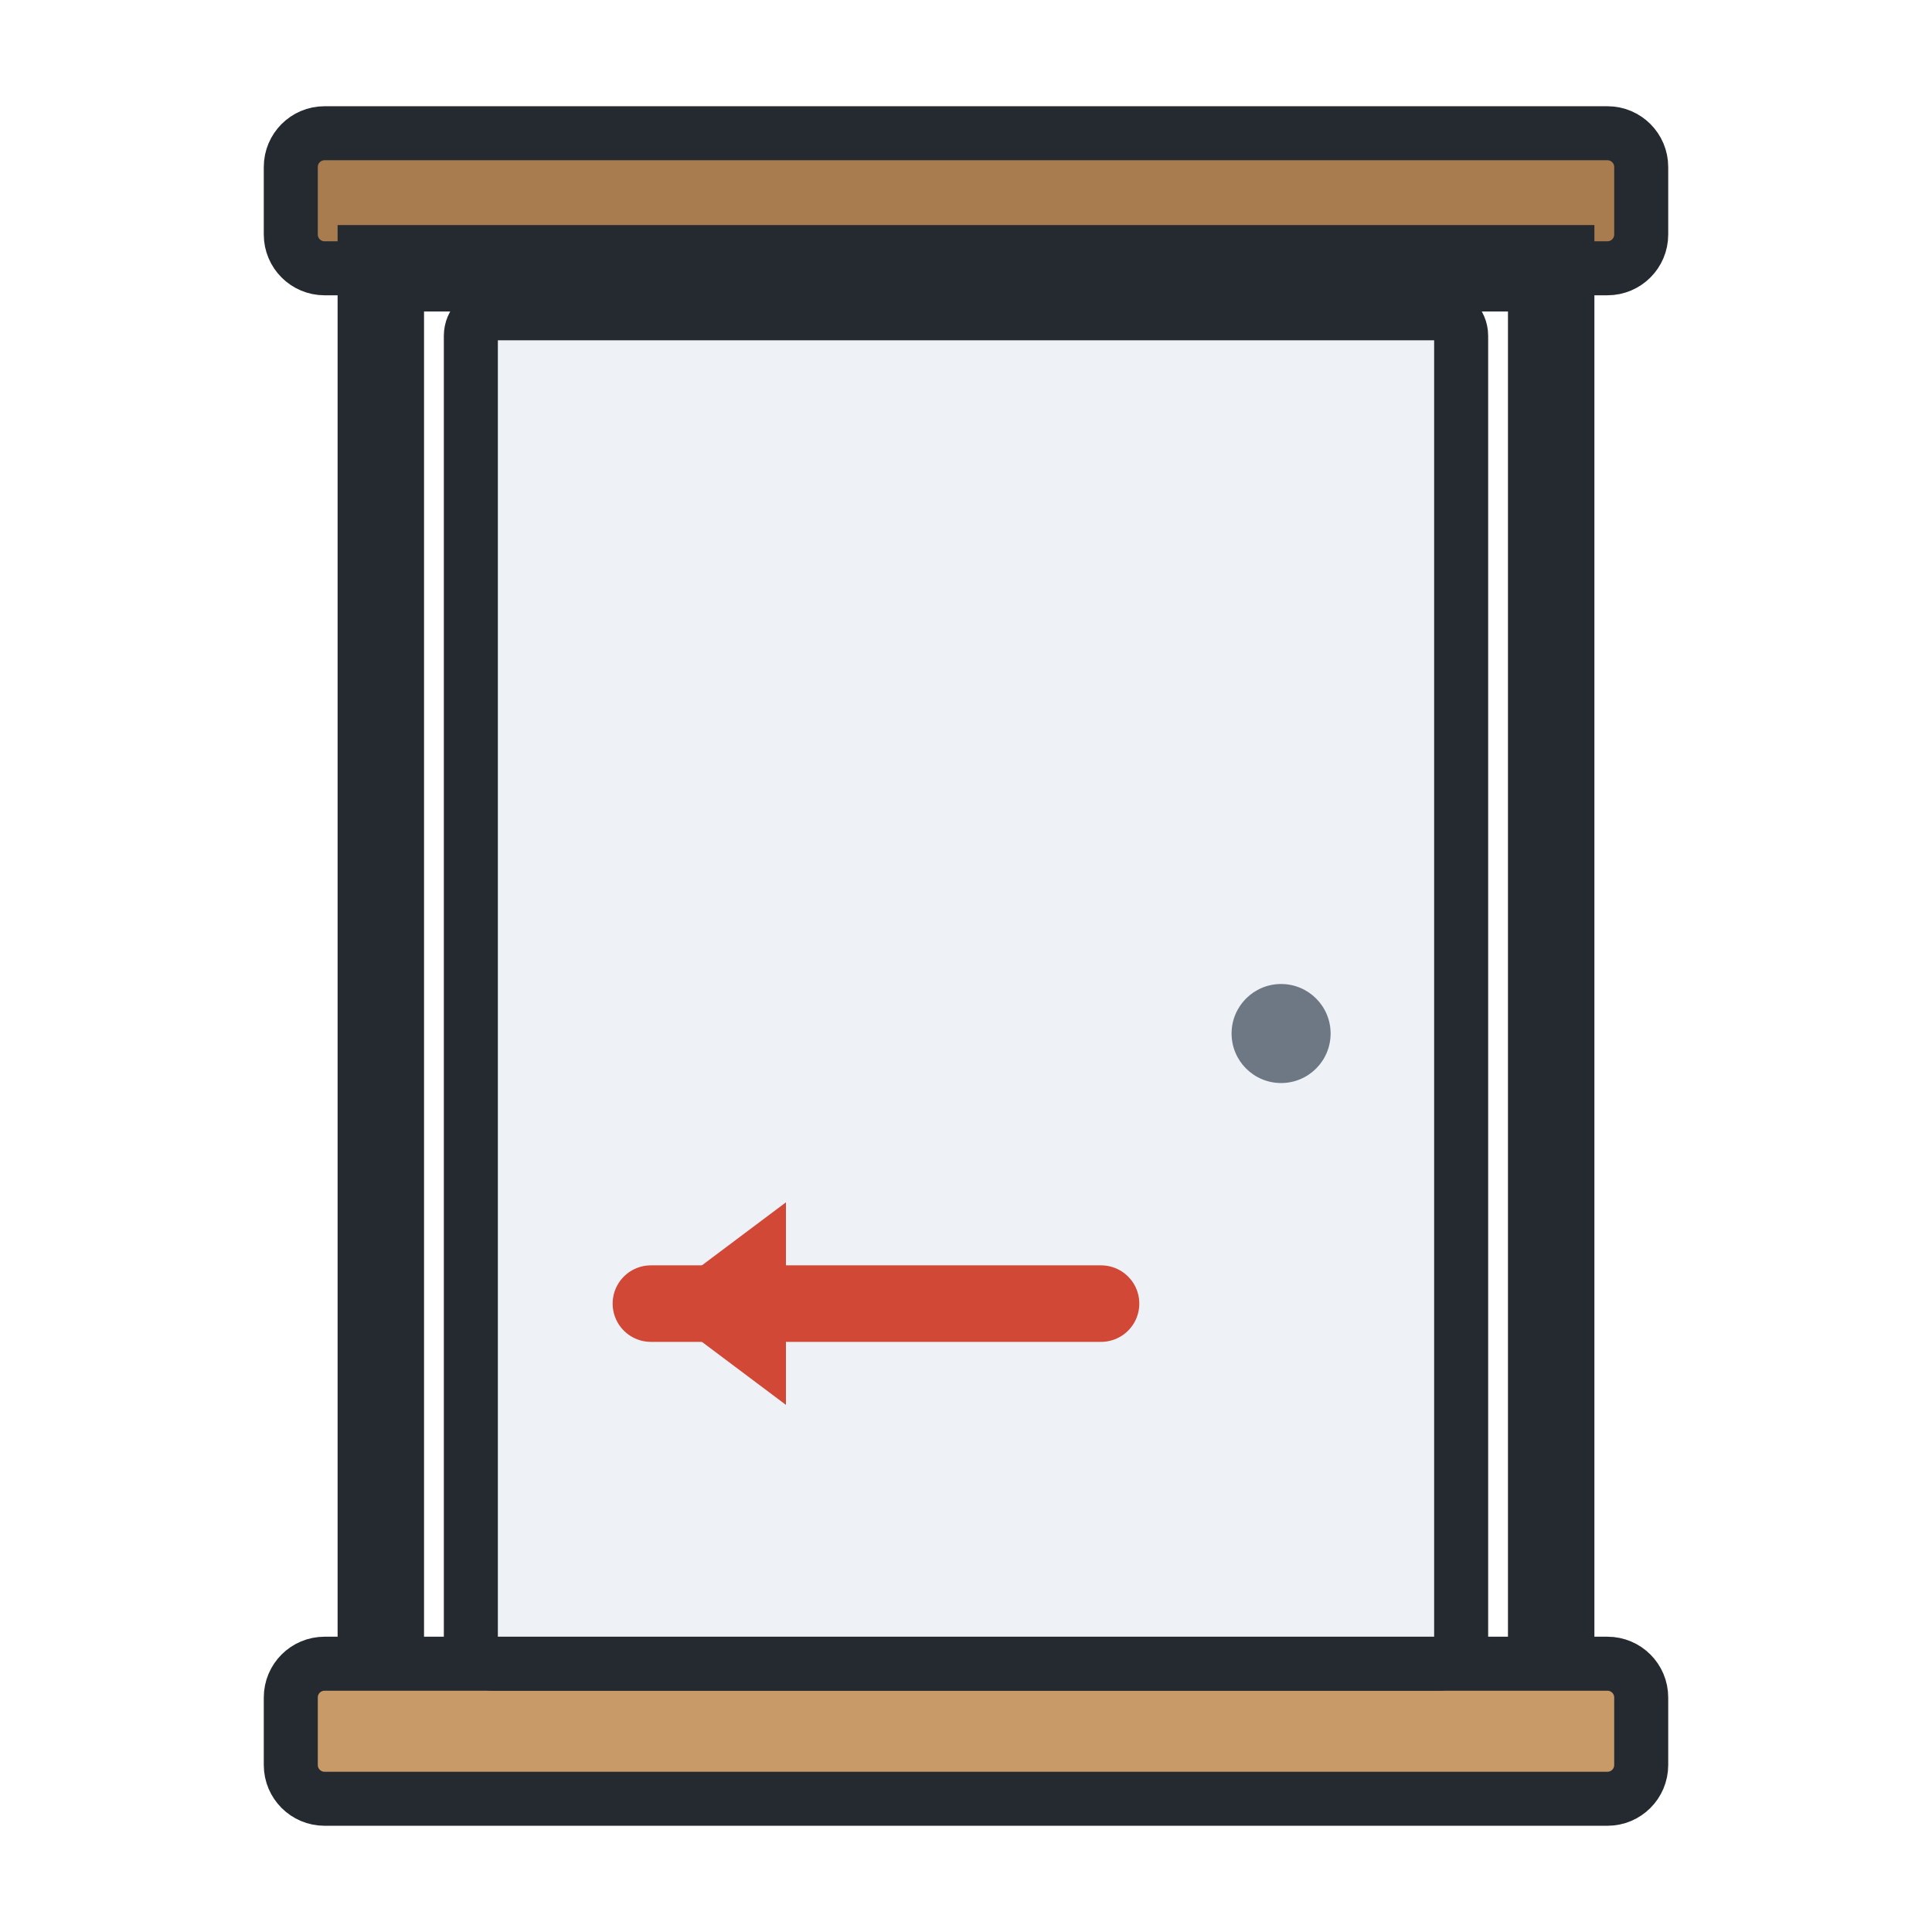
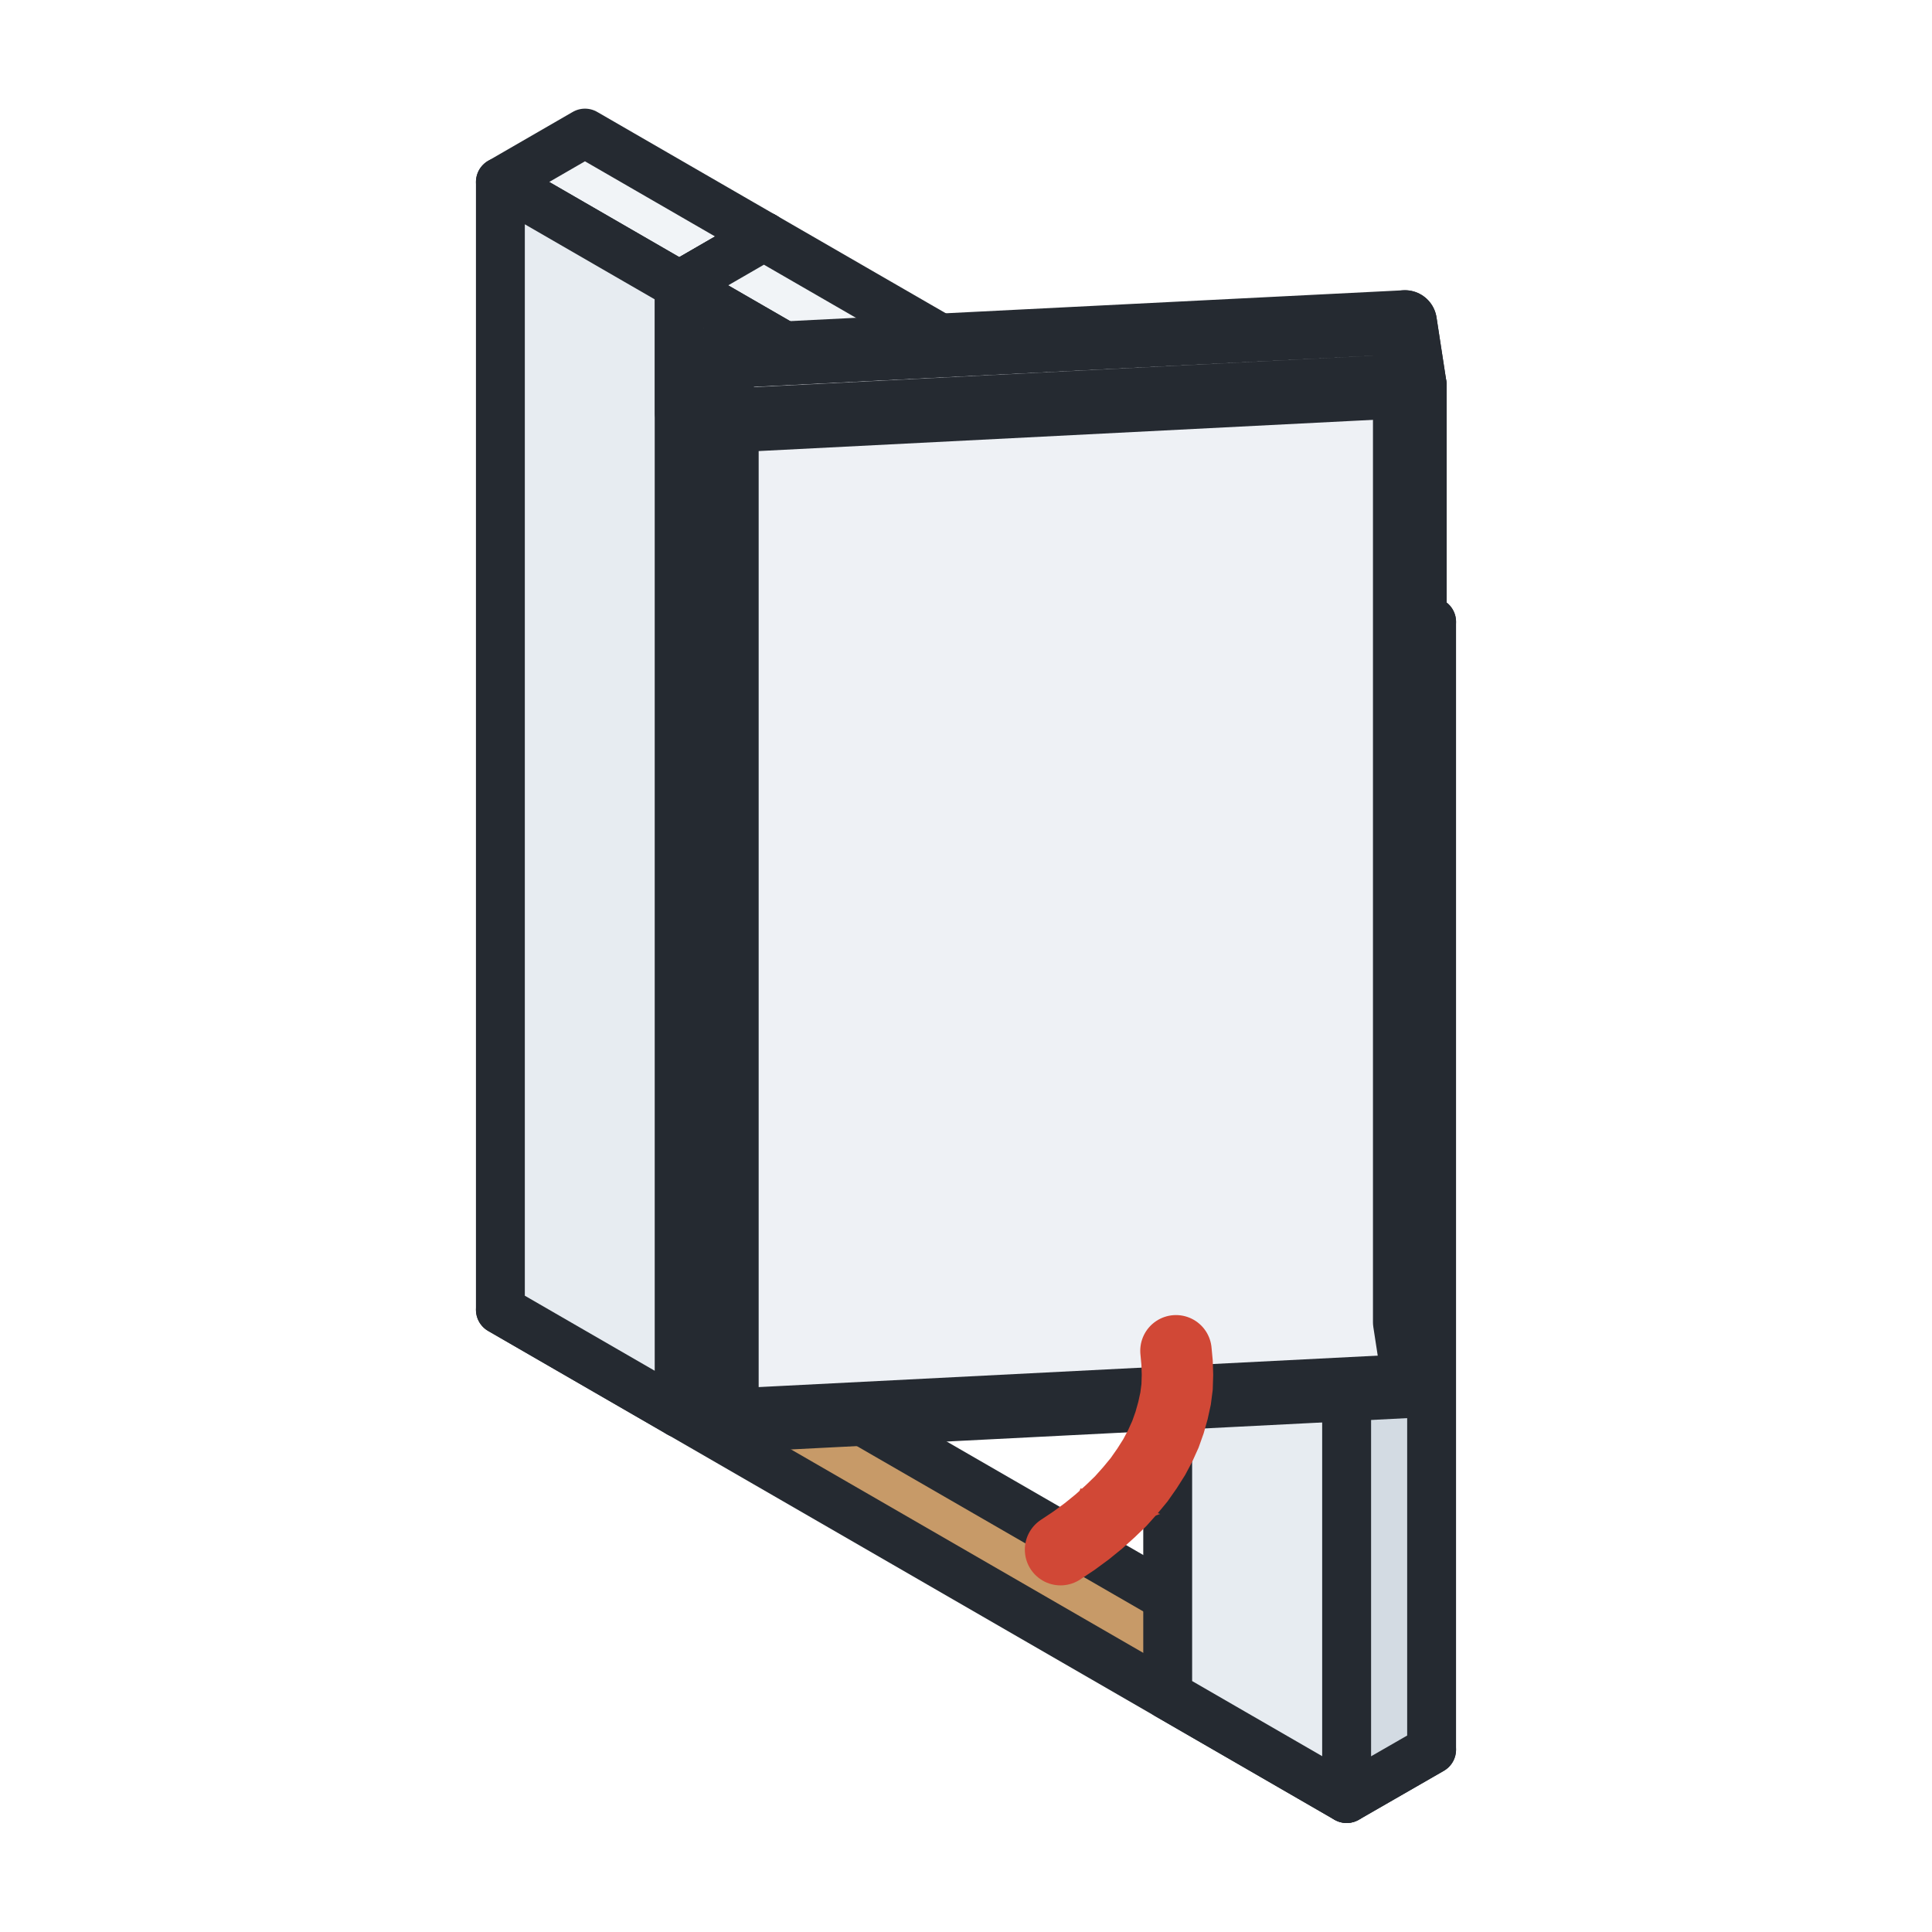
- <svg xmlns="http://www.w3.org/2000/svg" viewBox="-42.92 -43.92 85.84 85.84">
-   <rect x="-30" y="-38" width="60" height="6" rx="1.5" fill="#A87C4E" stroke="#252A31" stroke-width="2.4" />
-   <path d="M -26 32 L -26 -32 L 26 -32 L 26 32" fill="none" stroke="#252A31" stroke-width="3.84" stroke-linecap="square" />
-   <rect x="-30" y="30" width="60" height="6" rx="1.5" fill="#C79A68" stroke="#252A31" stroke-width="2.4" />
-   <rect x="-22" y="-30" width="44" height="60" rx="1" fill="#EEF1F5" stroke="#252A31" stroke-width="2.4" />
-   <circle cx="14" cy="2" r="2.2" fill="#6E7884" />
-   <path d="M 6 14 L -14 14" stroke="#D14836" stroke-width="3.4" stroke-linecap="round" />
-   <path d="M -14 14 L -8 9.5 L -8 18.5 Z" fill="#D14836" />
+ <svg xmlns="http://www.w3.org/2000/svg" viewBox="-15.56 -33.54 51.39 51.39">
+   <polygon points="0.00,0.00 22.52,13.00 20.26,14.30 -2.25,1.30" fill="#C79A68" stroke="#252A31" stroke-width="1.3" stroke-linejoin="round" />
+   <polygon points="-2.25,-28.70 2.51,-25.95 4.76,-27.25 0.00,-30.00" fill="#F1F4F7" stroke="#252A31" stroke-width="1.3" stroke-linejoin="round" />
+   <polygon points="-2.25,1.30 2.51,4.05 2.51,-25.95 -2.25,-28.70" fill="#E7ECF1" stroke="#252A31" stroke-width="1.3" stroke-linejoin="round" />
+   <polygon points="2.51,4.05 4.76,2.75 4.76,-27.25 2.51,-25.95" fill="#D3DBE3" stroke="#252A31" stroke-width="1.3" stroke-linejoin="round" />
+   <polygon points="15.50,-18.45 20.26,-15.70 22.52,-17.00 17.75,-19.75" fill="#F1F4F7" stroke="#252A31" stroke-width="1.3" stroke-linejoin="round" />
+   <polygon points="15.50,11.55 20.26,14.30 20.26,-15.70 15.50,-18.45" fill="#E7ECF1" stroke="#252A31" stroke-width="1.3" stroke-linejoin="round" />
+   <polygon points="20.26,14.30 22.52,13.00 22.52,-17.00 20.26,-15.70" fill="#D3DBE3" stroke="#252A31" stroke-width="1.3" stroke-linejoin="round" />
+   <polygon points="2.51,-25.95 15.50,-18.45 17.75,-19.75 4.76,-27.25" fill="#F1F4F7" stroke="#252A31" stroke-width="1.3" stroke-linejoin="round" />
+   <polygon points="2.51,-22.55 15.50,-15.05 15.50,-18.45 2.51,-25.95" fill="#E7ECF1" stroke="#252A31" stroke-width="1.3" stroke-linejoin="round" />
+   <polygon points="15.50,-15.05 17.75,-16.35 17.75,-19.75 15.50,-18.45" fill="#D3DBE3" stroke="#252A31" stroke-width="1.3" stroke-linejoin="round" />
+   <polygon points="3.77,-22.35 22.07,-23.28 21.81,-24.97 3.51,-24.05" fill="#EEF1F5" stroke="#252A31" stroke-width="1.7" stroke-linejoin="round" />
+   <polygon points="3.77,4.25 22.07,3.32 22.07,-23.28 3.77,-22.35" fill="#EEF1F5" stroke="#252A31" stroke-width="1.7" stroke-linejoin="round" />
+   <polygon points="22.07,3.32 21.81,1.63 21.81,-24.97 22.07,-23.28" fill="#CBD3DC" stroke="#252A31" stroke-width="1.7" stroke-linejoin="round" />
+   <path d="M 15.72 2.39 L 15.75 2.71 L 15.76 3.03 L 15.75 3.35 L 15.71 3.66 L 15.64 3.98 L 15.55 4.30 L 15.44 4.61 L 15.30 4.92 L 15.14 5.22 L 14.95 5.52 L 14.74 5.82 L 14.50 6.11 L 14.25 6.39 L 13.97 6.66 L 13.67 6.93 L 13.35 7.19 L 13.01 7.44 L 12.65 7.68" fill="none" stroke="#D14836" stroke-width="1.9" stroke-linecap="round" />
+   <path d="M 12.65 7.68 L 13.18 6.05 L 15.30 6.73 Z" fill="#D14836" />
</svg>
